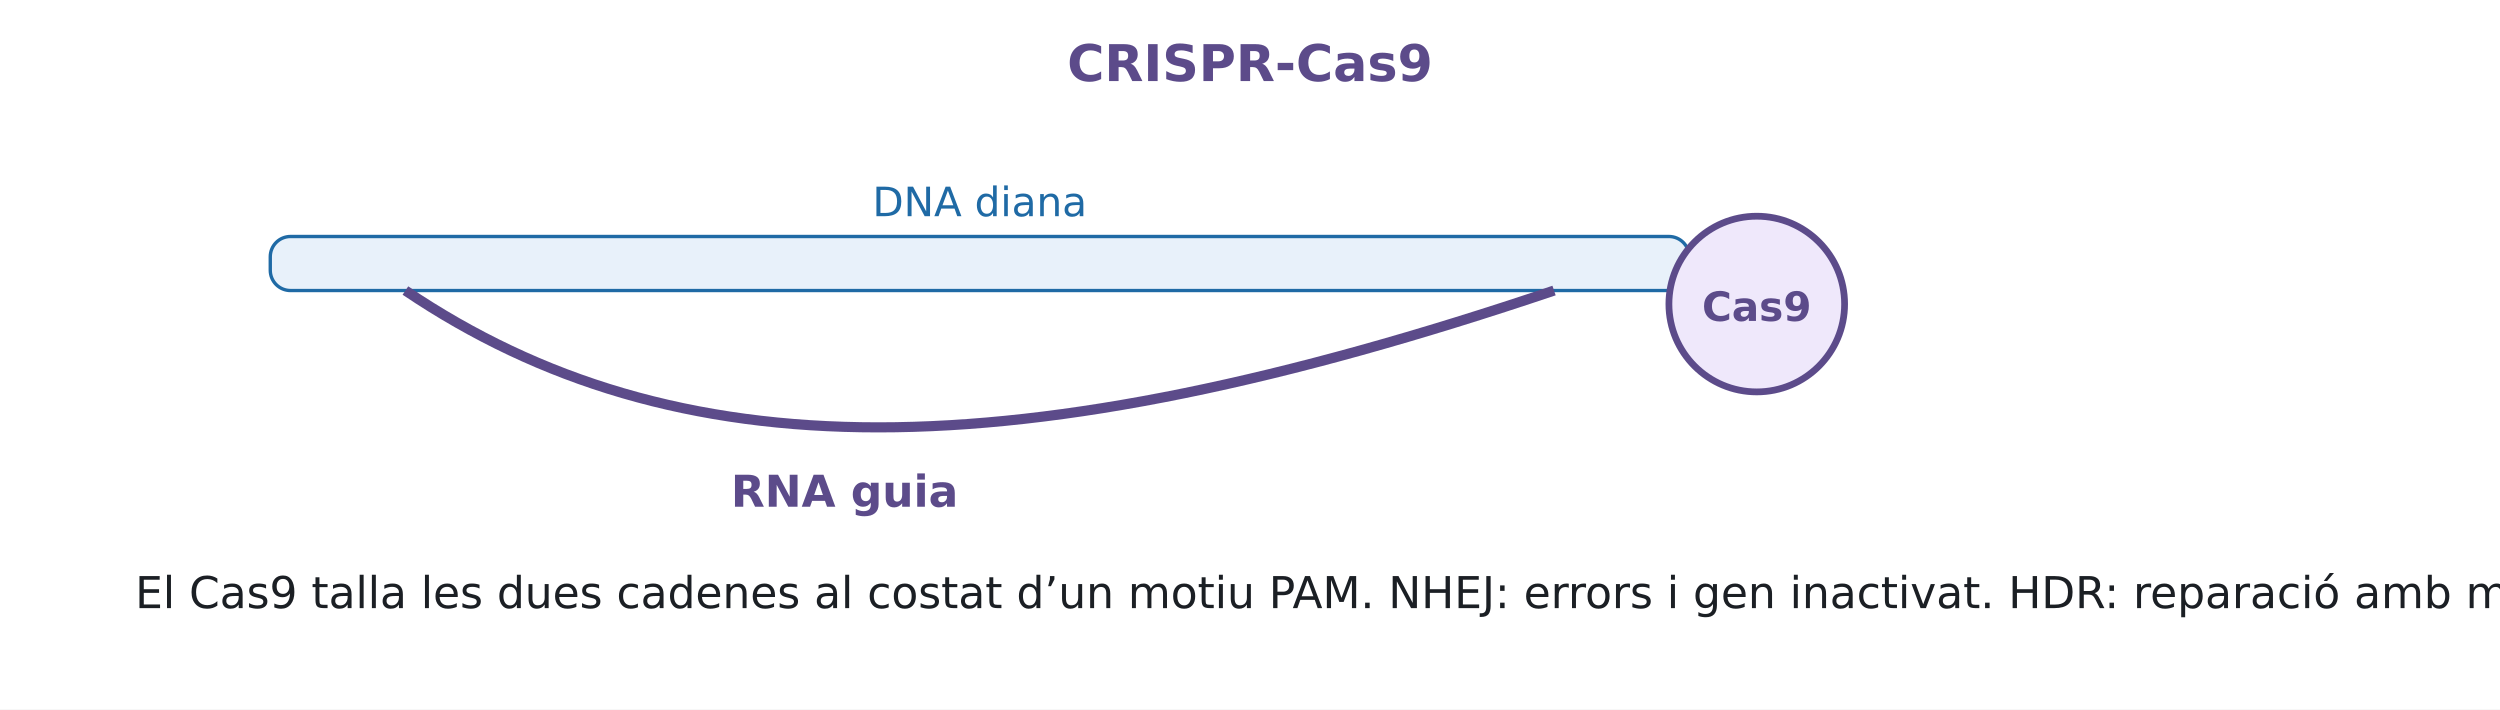
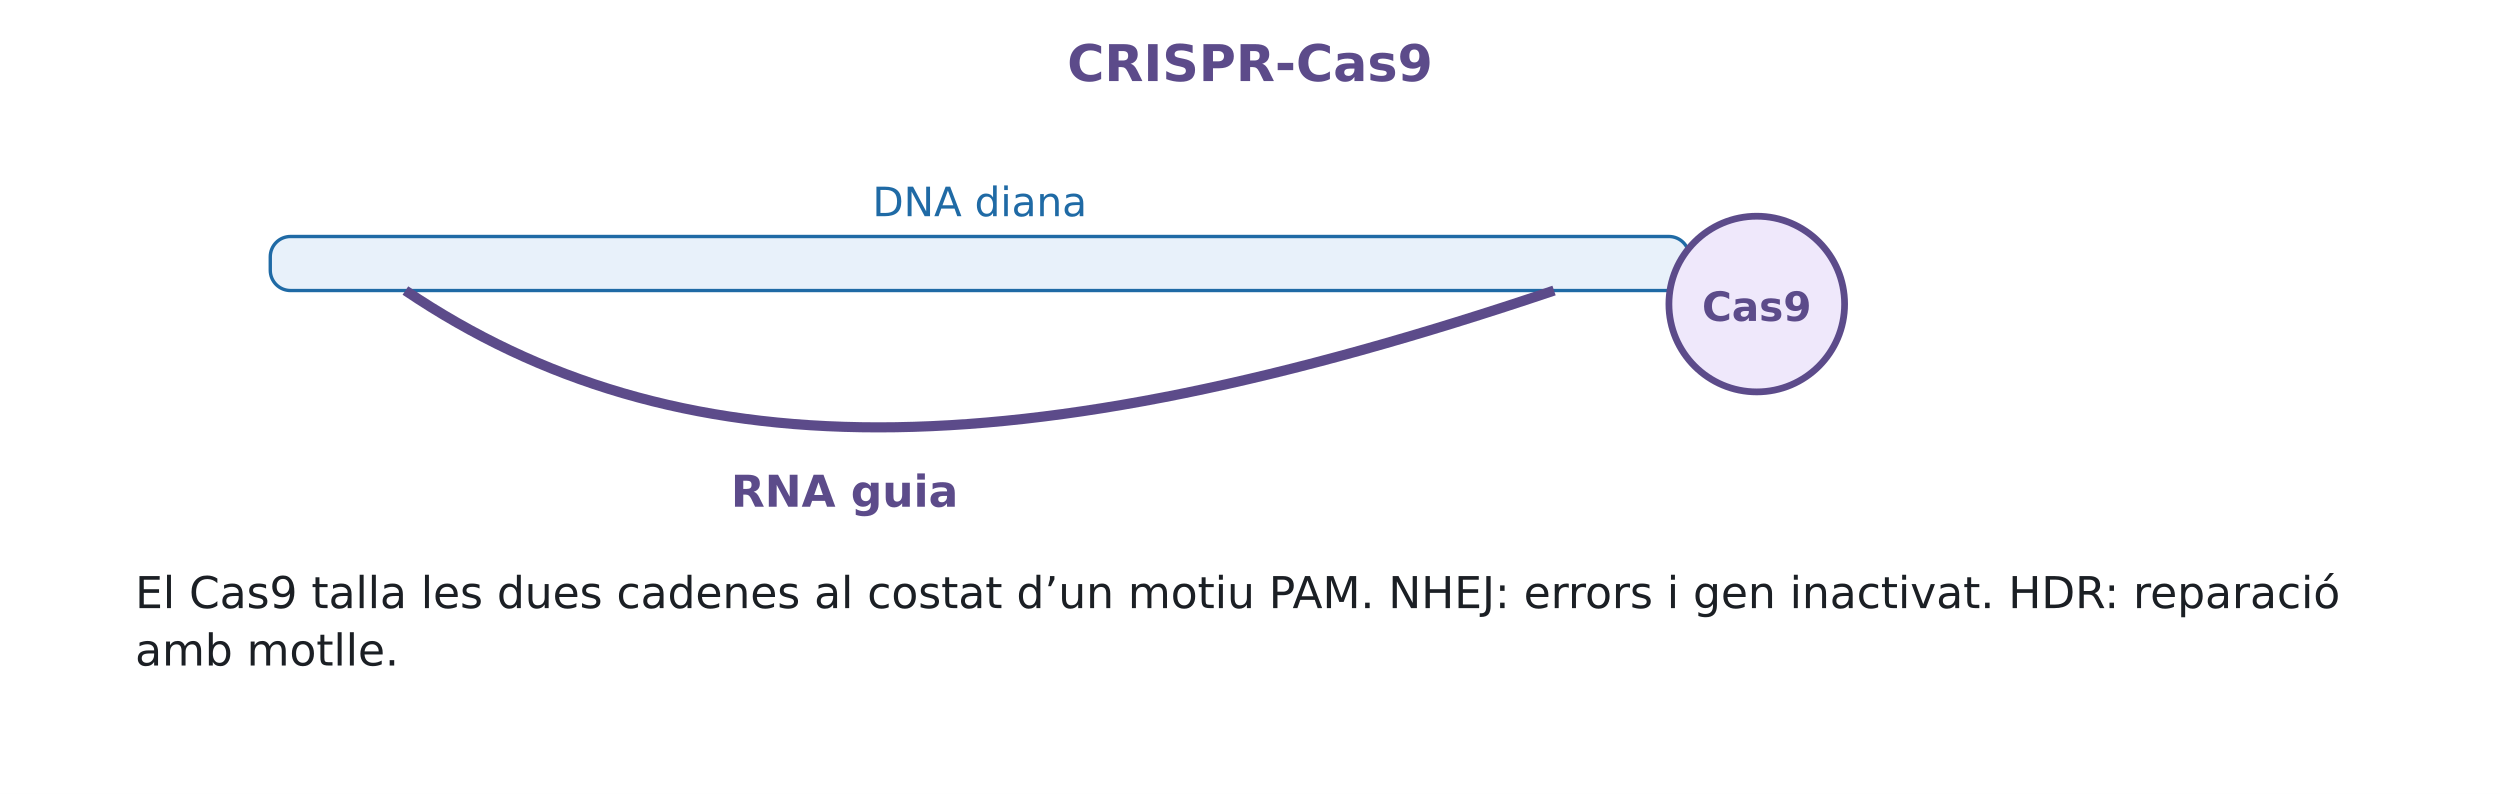
- <svg xmlns="http://www.w3.org/2000/svg" viewBox="0 0 740 210" font-family="DejaVu Sans, Liberation Sans, Arial, sans-serif">
-   <rect width="740" height="210" fill="#fff" />
+ <svg xmlns="http://www.w3.org/2000/svg" viewBox="0 0 740 235" font-family="DejaVu Sans, Liberation Sans, Arial, sans-serif">
+   <rect width="740" height="235" fill="#fff" />
  <defs>
    <marker id="ah" markerWidth="8" markerHeight="8" refX="7" refY="3" orient="auto">
      <path d="M0,0 L8,3 L0,6 Z" fill="#1b1f24" />
    </marker>
    <marker id="ahg" markerWidth="8" markerHeight="8" refX="7" refY="3" orient="auto">
      <path d="M0,0 L8,3 L0,6 Z" fill="#0E7C66" />
    </marker>
    <marker id="ahr" markerWidth="8" markerHeight="8" refX="7" refY="3" orient="auto">
      <path d="M0,0 L8,3 L0,6 Z" fill="#B23A52" />
    </marker>
    <marker id="ahb" markerWidth="8" markerHeight="8" refX="7" refY="3" orient="auto">
      <path d="M0,0 L8,3 L0,6 Z" fill="#1F6AA5" />
    </marker>
  </defs>
  <text x="370" y="24" font-size="15" text-anchor="middle" fill="#5C4B8A" font-weight="700" font-style="normal">CRISPR-Cas9</text>
  <rect x="80" y="70" width="420" height="16" rx="6" fill="#e8f1fa" stroke="#1F6AA5" />
  <text x="290" y="64" font-size="12" text-anchor="middle" fill="#1F6AA5" font-weight="400" font-style="normal">DNA diana</text>
  <path d="M120 86 C 200 140, 300 140, 460 86" fill="none" stroke="#5C4B8A" stroke-width="3" />
  <text x="250" y="150" font-size="13" text-anchor="middle" fill="#5C4B8A" font-weight="700" font-style="normal">RNA guia</text>
  <circle cx="520" cy="90" r="26" fill="#efe8fb" stroke="#5C4B8A" stroke-width="2" />
  <text x="520" y="95" font-size="12" text-anchor="middle" fill="#5C4B8A" font-weight="700" font-style="normal">Cas9</text>
-   <text x="40" y="180" font-size="13" text-anchor="start" fill="#1b1f24" font-weight="400" font-style="normal">El Cas9 talla les dues cadenes al costat d’un motiu PAM. NHEJ: errors i gen inactivat. HDR: reparació amb motlle.</text>
+   <text x="40" y="180.0" font-size="13" text-anchor="start" fill="#1b1f24" font-weight="400" font-style="normal">El Cas9 talla les dues cadenes al costat d’un motiu PAM. NHEJ: errors i gen inactivat. HDR: reparació</text>
+   <text x="40" y="197.0" font-size="13" text-anchor="start" fill="#1b1f24" font-weight="400" font-style="normal">amb motlle.</text>
</svg>
